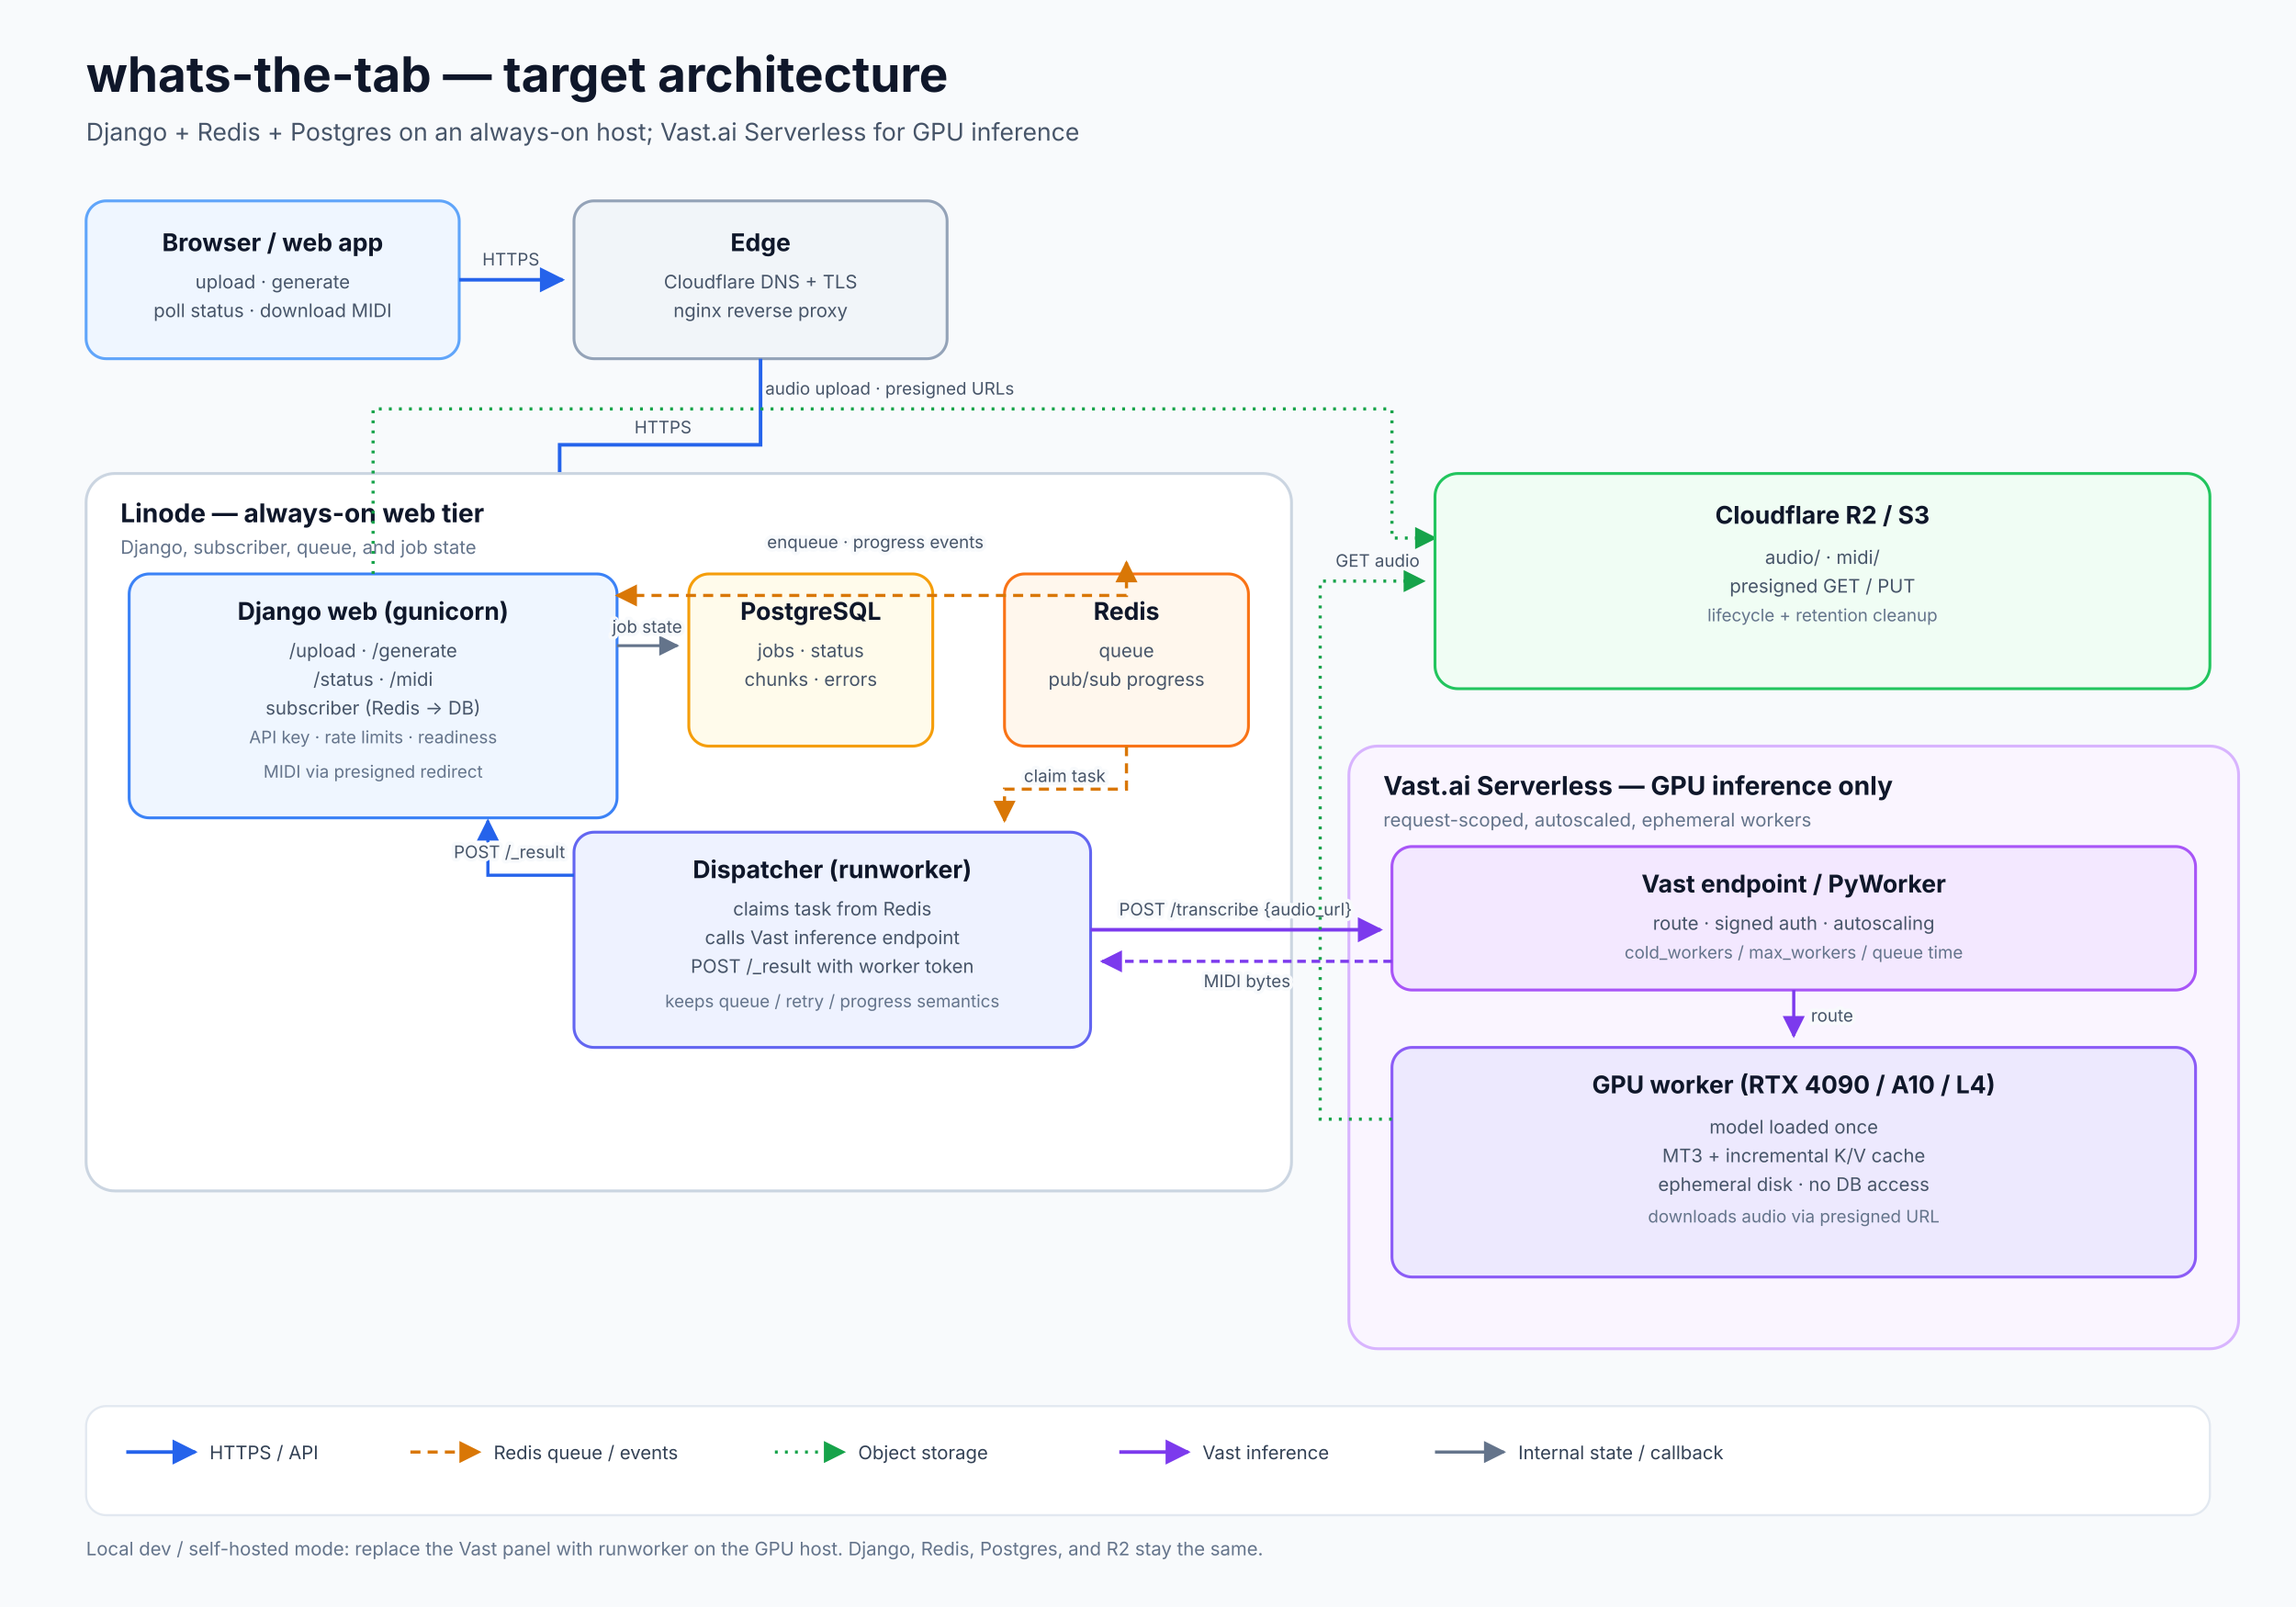
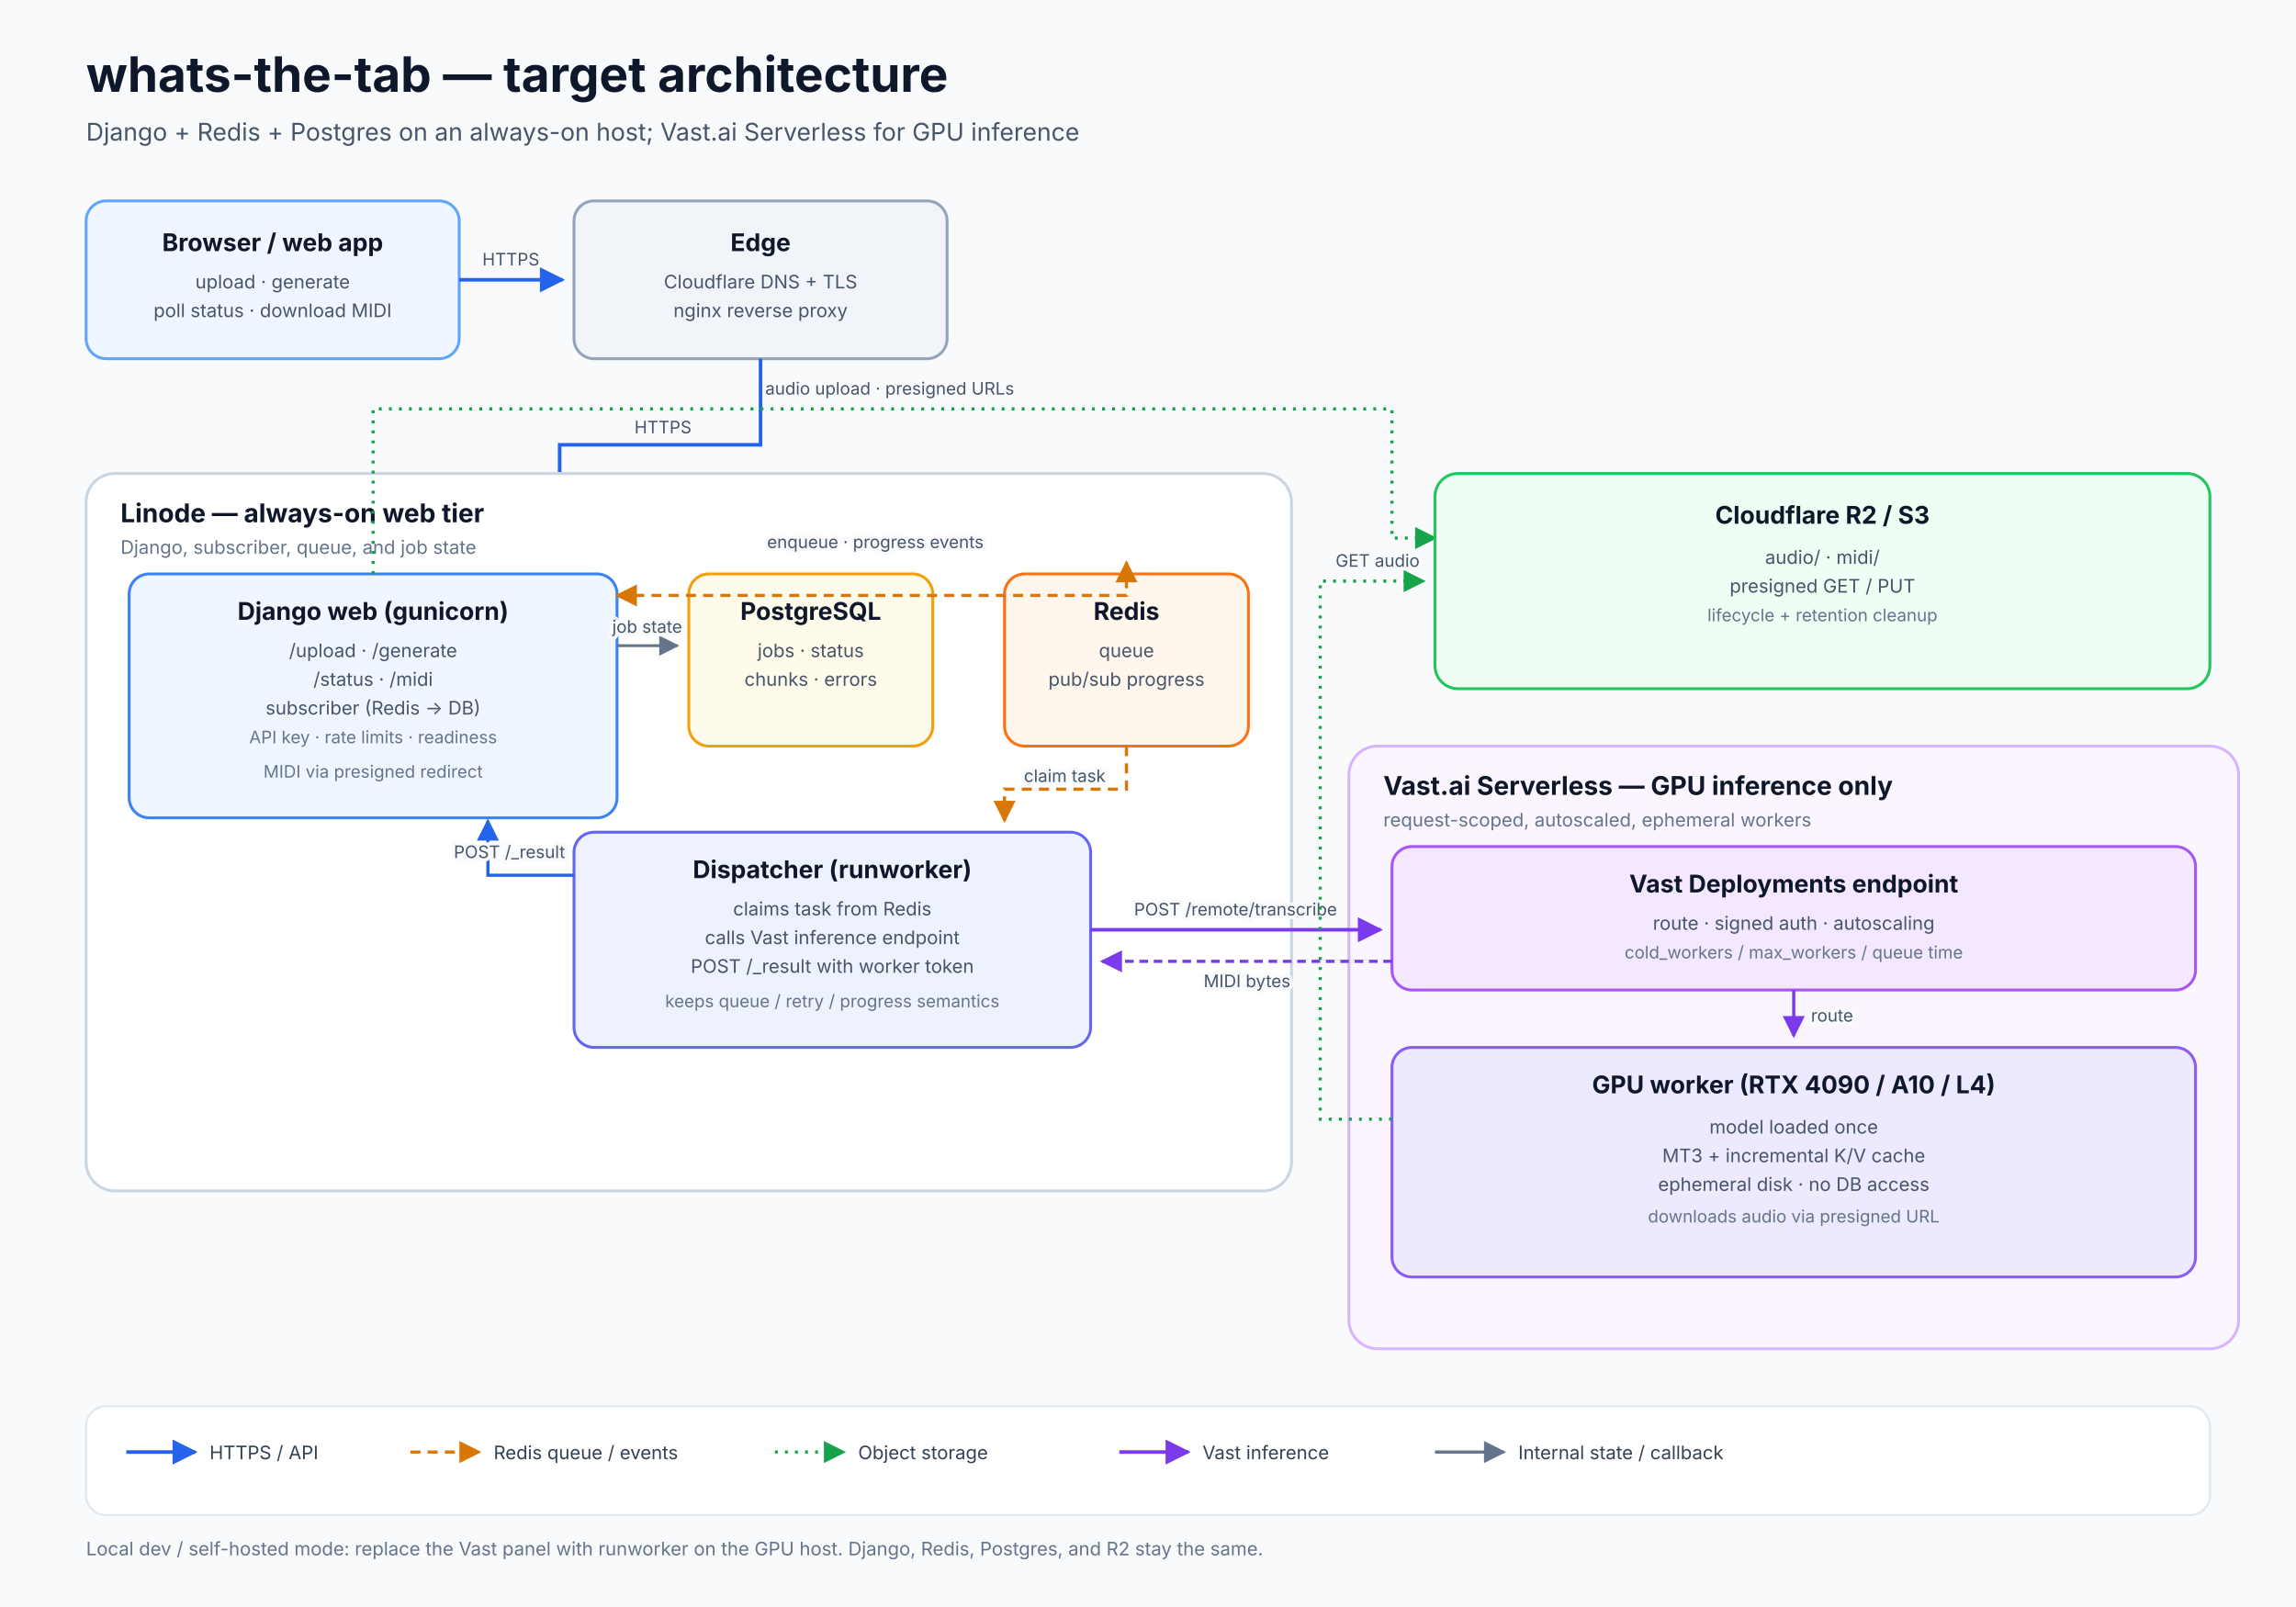
<svg xmlns="http://www.w3.org/2000/svg" width="1600" height="1120" viewBox="0 0 1600 1120">
  <defs>
    <marker id="arrow-blue" viewBox="0 0 10 10" refX="9" refY="5" markerWidth="7" markerHeight="7" orient="auto-start-reverse">
      <path d="M 0 0 L 10 5 L 0 10 z" fill="#2563eb" />
    </marker>
    <marker id="arrow-amber" viewBox="0 0 10 10" refX="9" refY="5" markerWidth="7" markerHeight="7" orient="auto-start-reverse">
      <path d="M 0 0 L 10 5 L 0 10 z" fill="#d97706" />
    </marker>
    <marker id="arrow-green" viewBox="0 0 10 10" refX="9" refY="5" markerWidth="7" markerHeight="7" orient="auto-start-reverse">
      <path d="M 0 0 L 10 5 L 0 10 z" fill="#16a34a" />
    </marker>
    <marker id="arrow-purple" viewBox="0 0 10 10" refX="9" refY="5" markerWidth="7" markerHeight="7" orient="auto-start-reverse">
      <path d="M 0 0 L 10 5 L 0 10 z" fill="#7c3aed" />
    </marker>
    <marker id="arrow-slate" viewBox="0 0 10 10" refX="9" refY="5" markerWidth="7" markerHeight="7" orient="auto-start-reverse">
      <path d="M 0 0 L 10 5 L 0 10 z" fill="#64748b" />
    </marker>
  </defs>
  <style>
    text { font-family: Inter, "DejaVu Sans", sans-serif; }
    .title { font-size: 34px; font-weight: 700; fill: #0f172a; }
    .subtitle { font-size: 17px; fill: #475569; }
    .panel-title { font-size: 18px; font-weight: 700; fill: #0f172a; }
    .panel-subtitle { font-size: 13px; fill: #64748b; }
    .card-title { font-size: 17px; font-weight: 700; fill: #0f172a; }
    .card-body { font-size: 13px; fill: #475569; }
    .card-small { font-size: 12px; fill: #64748b; }
    .edge-label { font-size: 12px; fill: #475569; paint-order: stroke; stroke: #f8fafc; stroke-width: 5px; stroke-linejoin: round; }
    .legend { font-size: 13px; fill: #334155; }
    .note { font-size: 13px; fill: #64748b; }
  </style>
  <rect width="1600" height="1120" fill="#f8fafc" />
  <text x="60" y="64" class="title">whats-the-tab — target architecture</text>
  <text x="60" y="98" class="subtitle">Django + Redis + Postgres on an always-on host; Vast.ai Serverless for GPU inference</text>
  <rect x="60" y="140" width="260" height="110" rx="14" fill="#eff6ff" stroke="#60a5fa" stroke-width="2" />
  <text x="190" y="175" text-anchor="middle" class="card-title">Browser / web app</text>
  <text x="190" y="201" text-anchor="middle" class="card-body">upload · generate</text>
  <text x="190" y="221" text-anchor="middle" class="card-body">poll status · download MIDI</text>
  <rect x="400" y="140" width="260" height="110" rx="14" fill="#f1f5f9" stroke="#94a3b8" stroke-width="2" />
  <text x="530" y="175" text-anchor="middle" class="card-title">Edge</text>
  <text x="530" y="201" text-anchor="middle" class="card-body">Cloudflare DNS + TLS</text>
  <text x="530" y="221" text-anchor="middle" class="card-body">nginx reverse proxy</text>
  <line x1="320" y1="195" x2="392" y2="195" stroke="#2563eb" stroke-width="2.5" marker-end="url(#arrow-blue)" />
  <text x="356" y="185" text-anchor="middle" class="edge-label">HTTPS</text>
  <path d="M530 250 V310 H390 V400" fill="none" stroke="#2563eb" stroke-width="2.5" marker-end="url(#arrow-blue)" />
  <text x="462" y="302" text-anchor="middle" class="edge-label">HTTPS</text>
  <rect x="60" y="330" width="840" height="500" rx="20" fill="#ffffff" stroke="#cbd5e1" stroke-width="2" />
  <text x="84" y="364" class="panel-title">Linode — always-on web tier</text>
  <text x="84" y="386" class="panel-subtitle">Django, subscriber, queue, and job state</text>
  <rect x="90" y="400" width="340" height="170" rx="14" fill="#eff6ff" stroke="#3b82f6" stroke-width="2" />
  <text x="260" y="432" text-anchor="middle" class="card-title">Django web (gunicorn)</text>
  <text x="260" y="458" text-anchor="middle" class="card-body">/upload · /generate</text>
  <text x="260" y="478" text-anchor="middle" class="card-body">/status · /midi</text>
  <text x="260" y="498" text-anchor="middle" class="card-body">subscriber (Redis → DB)</text>
  <text x="260" y="518" text-anchor="middle" class="card-small">API key · rate limits · readiness</text>
  <text x="260" y="542" text-anchor="middle" class="card-small">MIDI via presigned redirect</text>
  <rect x="480" y="400" width="170" height="120" rx="14" fill="#fffbeb" stroke="#f59e0b" stroke-width="2" />
  <text x="565" y="432" text-anchor="middle" class="card-title">PostgreSQL</text>
  <text x="565" y="458" text-anchor="middle" class="card-body">jobs · status</text>
  <text x="565" y="478" text-anchor="middle" class="card-body">chunks · errors</text>
  <rect x="700" y="400" width="170" height="120" rx="14" fill="#fff7ed" stroke="#f97316" stroke-width="2" />
  <text x="785" y="432" text-anchor="middle" class="card-title">Redis</text>
  <text x="785" y="458" text-anchor="middle" class="card-body">queue</text>
  <text x="785" y="478" text-anchor="middle" class="card-body">pub/sub progress</text>
  <rect x="400" y="580" width="360" height="150" rx="14" fill="#eef2ff" stroke="#6366f1" stroke-width="2" />
  <text x="580" y="612" text-anchor="middle" class="card-title">Dispatcher (runworker)</text>
  <text x="580" y="638" text-anchor="middle" class="card-body">claims task from Redis</text>
  <text x="580" y="658" text-anchor="middle" class="card-body">calls Vast inference endpoint</text>
  <text x="580" y="678" text-anchor="middle" class="card-body">POST /_result with worker token</text>
  <text x="580" y="702" text-anchor="middle" class="card-small">keeps queue / retry / progress semantics</text>
  <line x1="430" y1="450" x2="472" y2="450" stroke="#64748b" stroke-width="2" marker-end="url(#arrow-slate)" />
  <text x="451" y="441" text-anchor="middle" class="edge-label">job state</text>
  <path d="M430 415 H785 V392" fill="none" stroke="#d97706" stroke-width="2.2" stroke-dasharray="7 5" marker-start="url(#arrow-amber)" marker-end="url(#arrow-amber)" />
  <text x="610" y="382" text-anchor="middle" class="edge-label">enqueue · progress events</text>
  <path d="M785 520 V550 H700 V572" fill="none" stroke="#d97706" stroke-width="2.2" stroke-dasharray="7 5" marker-end="url(#arrow-amber)" />
  <text x="742" y="545" text-anchor="middle" class="edge-label">claim task</text>
  <path d="M400 610 H340 V572" fill="none" stroke="#2563eb" stroke-width="2.2" marker-end="url(#arrow-blue)" />
  <text x="355" y="598" text-anchor="middle" class="edge-label">POST /_result</text>
  <path d="M260 400 V285 H970 V375 H1000" fill="none" stroke="#16a34a" stroke-width="2.2" stroke-dasharray="2 5" marker-end="url(#arrow-green)" />
  <text x="620" y="275" text-anchor="middle" class="edge-label">audio upload · presigned URLs</text>
  <rect x="1000" y="330" width="540" height="150" rx="16" fill="#f0fdf4" stroke="#22c55e" stroke-width="2" />
  <text x="1270" y="365" text-anchor="middle" class="card-title">Cloudflare R2 / S3</text>
  <text x="1270" y="393" text-anchor="middle" class="card-body">audio/ · midi/</text>
  <text x="1270" y="413" text-anchor="middle" class="card-body">presigned GET / PUT</text>
  <text x="1270" y="433" text-anchor="middle" class="card-small">lifecycle + retention cleanup</text>
  <rect x="940" y="520" width="620" height="420" rx="20" fill="#faf5ff" stroke="#d8b4fe" stroke-width="2" />
  <text x="964" y="554" class="panel-title">Vast.ai Serverless — GPU inference only</text>
  <text x="964" y="576" class="panel-subtitle">request-scoped, autoscaled, ephemeral workers</text>
  <rect x="970" y="590" width="560" height="100" rx="14" fill="#f3e8ff" stroke="#a855f7" stroke-width="2" />
-   <text x="1250" y="622" text-anchor="middle" class="card-title">Vast endpoint / PyWorker</text>
+   <text x="1250" y="622" text-anchor="middle" class="card-title">Vast Deployments endpoint</text>
  <text x="1250" y="648" text-anchor="middle" class="card-body">route · signed auth · autoscaling</text>
  <text x="1250" y="668" text-anchor="middle" class="card-small">cold_workers / max_workers / queue time</text>
  <rect x="970" y="730" width="560" height="160" rx="14" fill="#ede9fe" stroke="#8b5cf6" stroke-width="2" />
  <text x="1250" y="762" text-anchor="middle" class="card-title">GPU worker (RTX 4090 / A10 / L4)</text>
  <text x="1250" y="790" text-anchor="middle" class="card-body">model loaded once</text>
  <text x="1250" y="810" text-anchor="middle" class="card-body">MT3 + incremental K/V cache</text>
  <text x="1250" y="830" text-anchor="middle" class="card-body">ephemeral disk · no DB access</text>
  <text x="1250" y="852" text-anchor="middle" class="card-small">downloads audio via presigned URL</text>
  <line x1="1250" y1="690" x2="1250" y2="722" stroke="#7c3aed" stroke-width="2.2" marker-end="url(#arrow-purple)" />
  <text x="1262" y="712" class="edge-label">route</text>
  <line x1="760" y1="648" x2="962" y2="648" stroke="#7c3aed" stroke-width="2.5" marker-end="url(#arrow-purple)" />
-   <text x="861" y="638" text-anchor="middle" class="edge-label">POST /transcribe {audio_url}</text>
+   <text x="861" y="638" text-anchor="middle" class="edge-label">POST /remote/transcribe</text>
  <line x1="970" y1="670" x2="768" y2="670" stroke="#7c3aed" stroke-width="2.2" stroke-dasharray="6 4" marker-end="url(#arrow-purple)" />
  <text x="869" y="688" text-anchor="middle" class="edge-label">MIDI bytes</text>
  <path d="M970 780 H920 V405 H992" fill="none" stroke="#16a34a" stroke-width="2.2" stroke-dasharray="2 5" marker-end="url(#arrow-green)" />
  <text x="960" y="395" text-anchor="middle" class="edge-label">GET audio</text>
  <rect x="60" y="980" width="1480" height="76" rx="14" fill="#ffffff" stroke="#e2e8f0" stroke-width="1.5" />
  <line x1="88" y1="1012" x2="136" y2="1012" stroke="#2563eb" stroke-width="2.5" marker-end="url(#arrow-blue)" />
  <text x="146" y="1017" class="legend">HTTPS / API</text>
  <line x1="286" y1="1012" x2="334" y2="1012" stroke="#d97706" stroke-width="2.2" stroke-dasharray="7 5" marker-end="url(#arrow-amber)" />
  <text x="344" y="1017" class="legend">Redis queue / events</text>
  <line x1="540" y1="1012" x2="588" y2="1012" stroke="#16a34a" stroke-width="2.2" stroke-dasharray="2 5" marker-end="url(#arrow-green)" />
  <text x="598" y="1017" class="legend">Object storage</text>
  <line x1="780" y1="1012" x2="828" y2="1012" stroke="#7c3aed" stroke-width="2.5" marker-end="url(#arrow-purple)" />
  <text x="838" y="1017" class="legend">Vast inference</text>
  <line x1="1000" y1="1012" x2="1048" y2="1012" stroke="#64748b" stroke-width="2.2" marker-end="url(#arrow-slate)" />
  <text x="1058" y="1017" class="legend">Internal state / callback</text>
  <text x="60" y="1084" class="note">Local dev / self-hosted mode: replace the Vast panel with runworker on the GPU host. Django, Redis, Postgres, and R2 stay the same.</text>
</svg>
